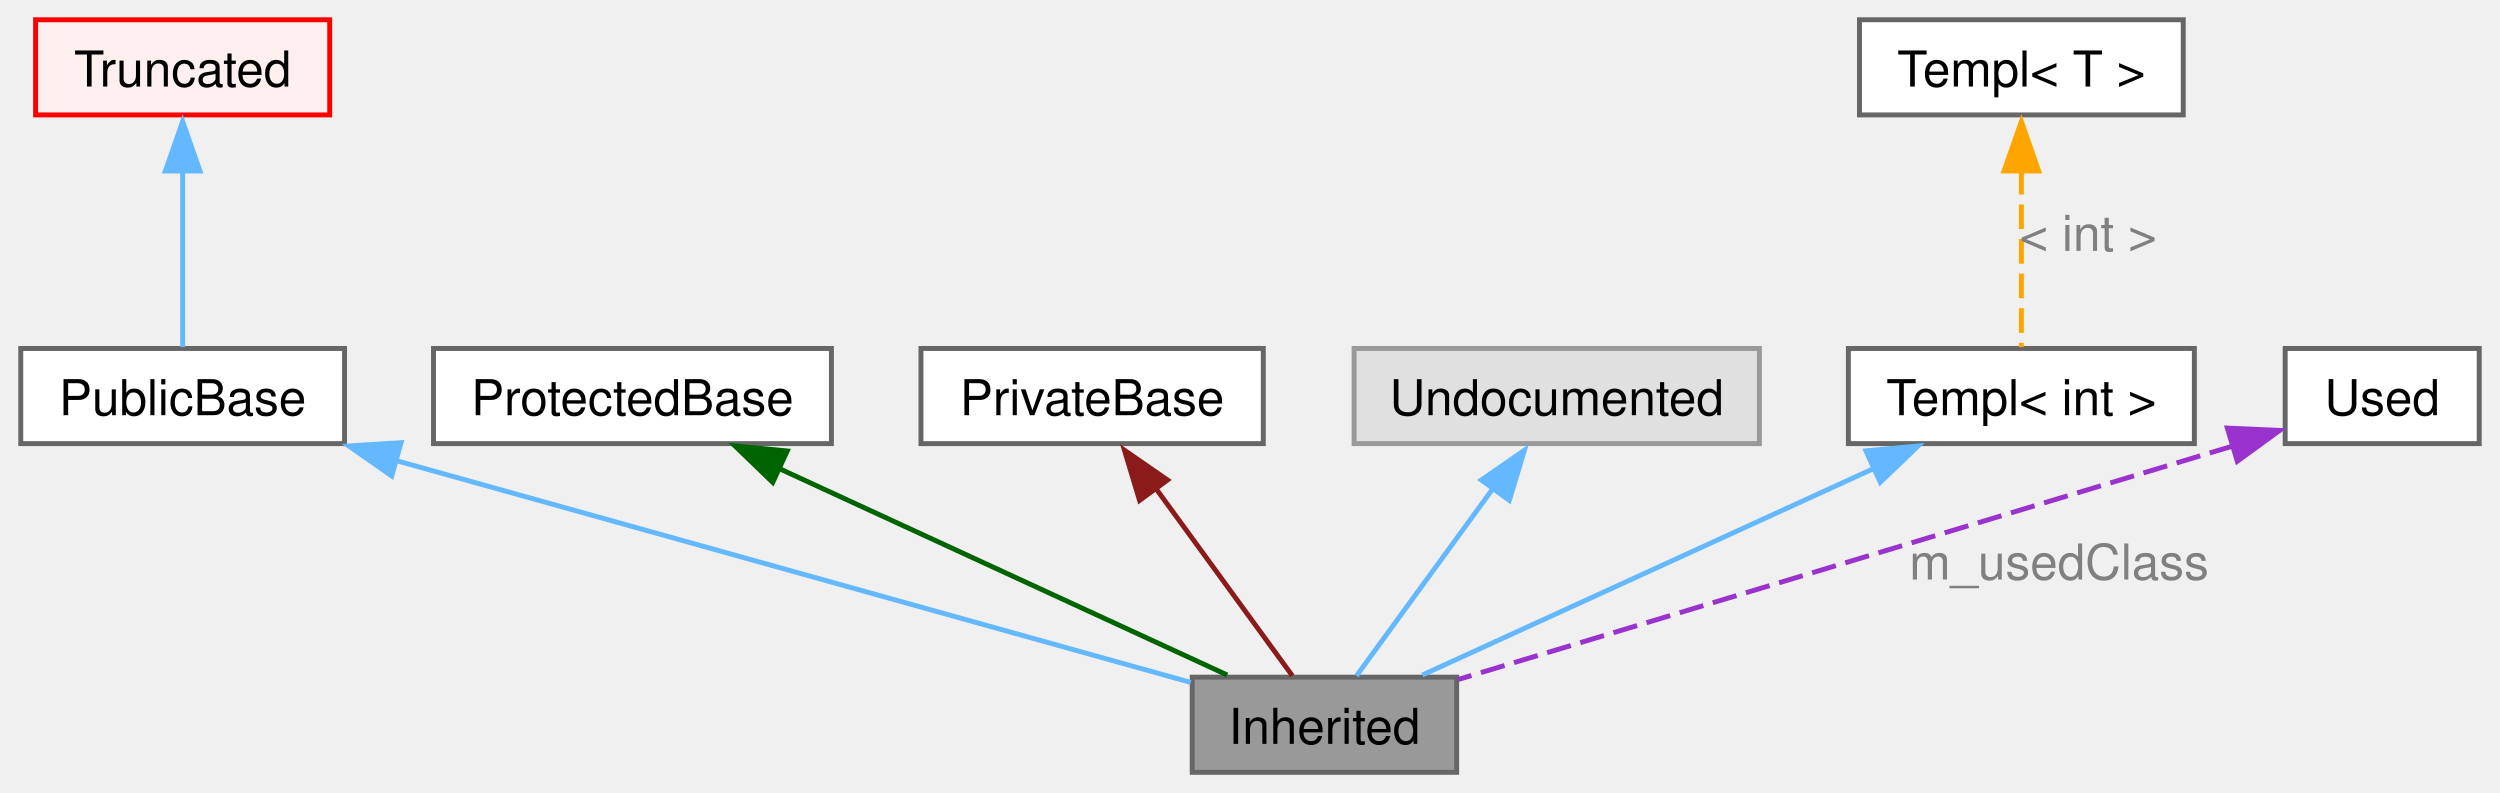
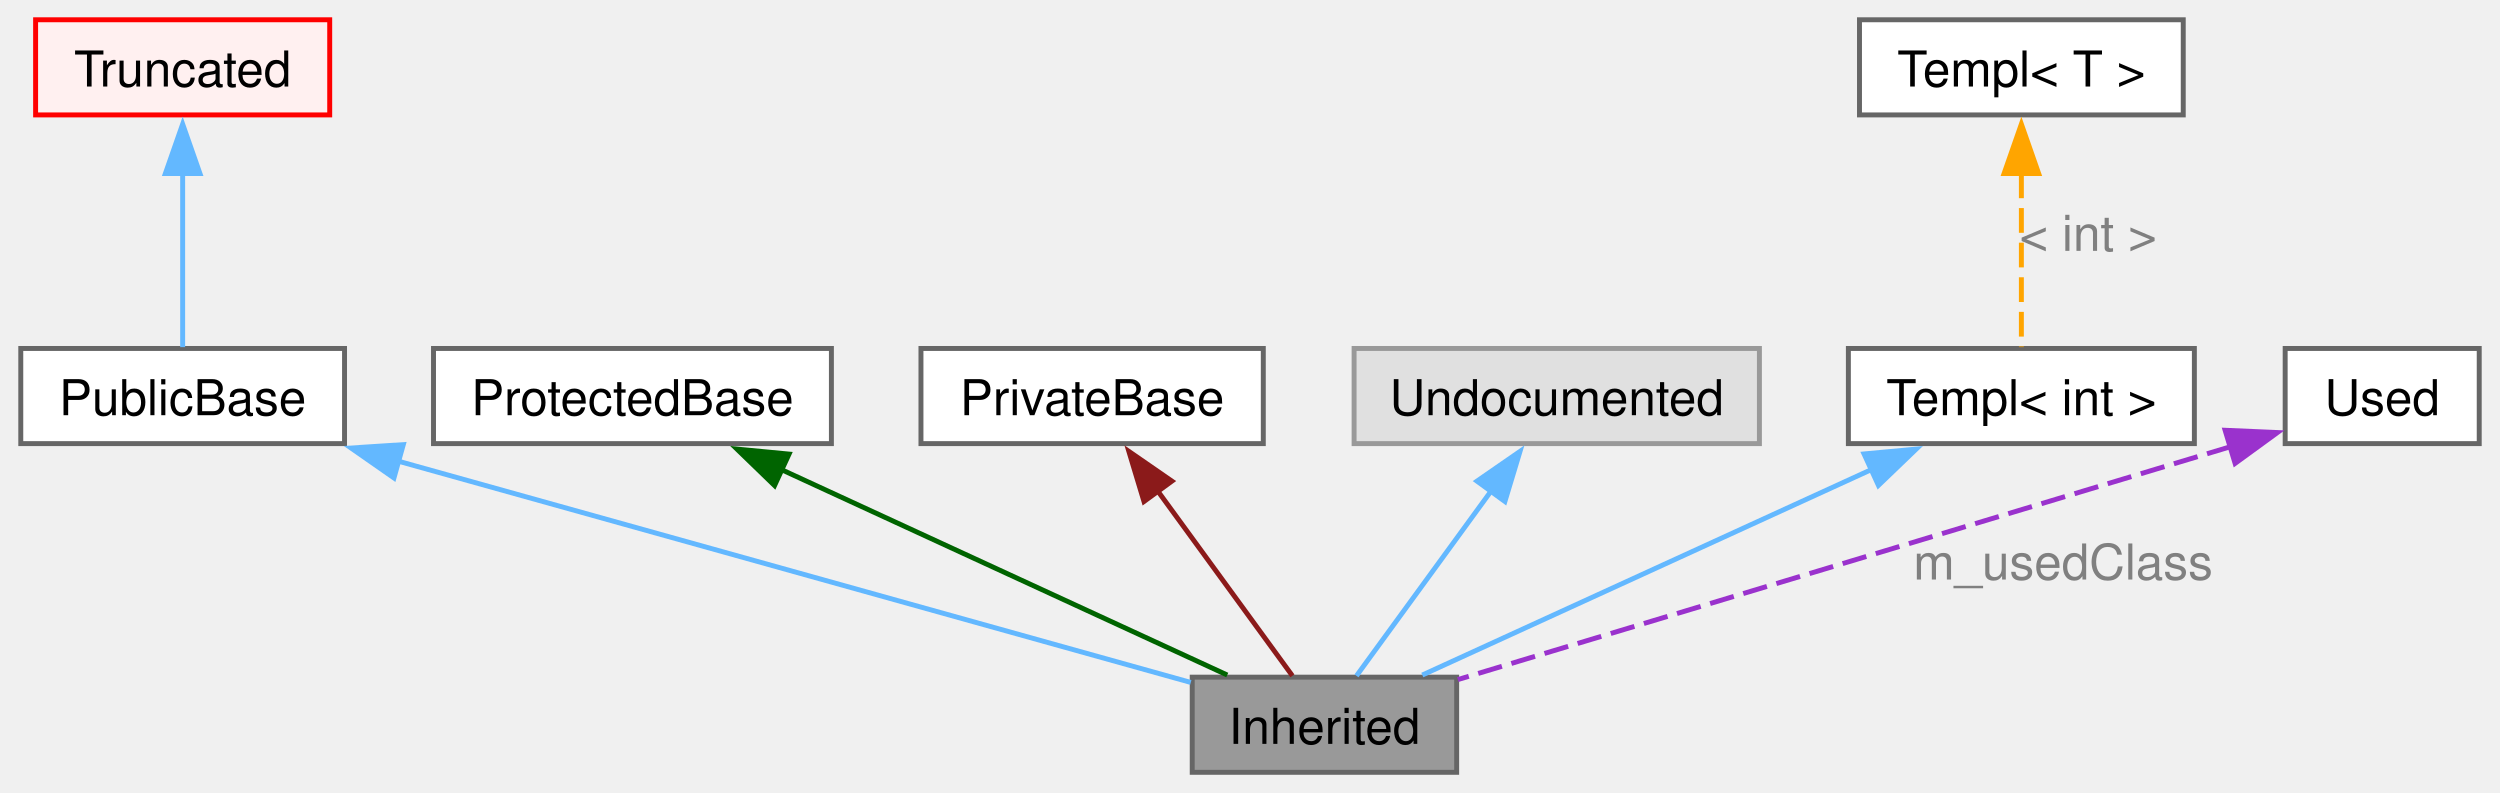
<svg xmlns="http://www.w3.org/2000/svg" xmlns:xlink="http://www.w3.org/1999/xlink" width="505pt" height="160pt" viewBox="0.00 0.00 505.38 160.25">
  <g id="graph0" class="graph" transform="scale(1 1) rotate(0) translate(4 156.25)">
    <g id="Node000009" class="node">
      <g id="a_Node000009">
        <a xlink:title=" ">
          <polygon fill="#999999" stroke="#666666" points="290.5,-19.25 237,-19.25 237,0 290.5,0 290.5,-19.25" />
          <text text-anchor="middle" x="263.75" y="-5.75" font-family="Helvetica,sans-Serif" font-size="10.00">Inherited</text>
        </a>
      </g>
    </g>
    <g id="Node000010" class="node">
      <g id="a_Node000010">
        <a xlink:title=" ">
          <polygon fill="white" stroke="#666666" points="65.5,-85.75 0,-85.75 0,-66.5 65.5,-66.5 65.5,-85.75" />
          <text text-anchor="middle" x="32.75" y="-72.25" font-family="Helvetica,sans-Serif" font-size="10.00">PublicBase</text>
        </a>
      </g>
    </g>
    <g id="edge1" class="edge">
      <g id="a_edge1">
        <a xlink:title=" ">
-           <path fill="none" stroke="#63b8ff" d="M75.85,-63.09C123,-49.92 197.12,-29.23 236.71,-18.18" />
-           <polygon fill="#63b8ff" stroke="#63b8ff" points="75.05,-59.96 66.36,-66.02 76.93,-66.7 75.05,-59.96" />
+           <path fill="none" stroke="#63b8ff" d="M76.15,-63.01C123.32,-49.84 197.21,-29.21 236.71,-18.18" />
+           <polygon fill="#63b8ff" stroke="#63b8ff" points="75.5,-59.55 66.81,-65.61 77.39,-66.3 75.5,-59.55" />
        </a>
      </g>
    </g>
    <g id="Node000011" class="node">
      <g id="a_Node000011">
        <a xlink:title=" ">
          <polygon fill="#fff0f0" stroke="red" points="62.5,-152.25 3,-152.25 3,-133 62.5,-133 62.5,-152.25" />
          <text text-anchor="middle" x="32.75" y="-138.75" font-family="Helvetica,sans-Serif" font-size="10.00">Truncated</text>
        </a>
      </g>
    </g>
    <g id="edge2" class="edge">
      <g id="a_edge2">
        <a xlink:title=" ">
-           <path fill="none" stroke="#63b8ff" d="M32.75,-121.9C32.75,-109.93 32.75,-95.23 32.75,-86.02" />
-           <polygon fill="#63b8ff" stroke="#63b8ff" points="29.25,-121.66 32.75,-131.66 36.25,-121.66 29.25,-121.66" />
+           <path fill="none" stroke="#63b8ff" d="M32.75,-121.15C32.75,-109.32 32.75,-95.04 32.75,-86.02" />
+           <polygon fill="#63b8ff" stroke="#63b8ff" points="29.25,-121.14 32.75,-131.14 36.25,-121.14 29.25,-121.14" />
        </a>
      </g>
    </g>
    <g id="node4" class="node">
      <g id="a_node4">
        <a xlink:title=" ">
          <polygon fill="white" stroke="#666666" points="164,-85.75 83.5,-85.75 83.5,-66.5 164,-66.5 164,-85.75" />
          <text text-anchor="middle" x="123.75" y="-72.25" font-family="Helvetica,sans-Serif" font-size="10.00">ProtectedBase</text>
        </a>
      </g>
    </g>
    <g id="edge3" class="edge">
      <g id="a_edge3">
        <a xlink:title=" ">
-           <path fill="none" stroke="darkgreen" d="M153.31,-61.51C180.64,-48.92 220.48,-30.56 244.09,-19.68" />
-           <polygon fill="darkgreen" stroke="darkgreen" points="152.13,-58.66 144.51,-66.02 155.06,-65.01 152.13,-58.66" />
+           <path fill="none" stroke="darkgreen" d="M153.67,-61.34C180.99,-48.75 220.58,-30.51 244.09,-19.68" />
+           <polygon fill="darkgreen" stroke="darkgreen" points="152.5,-58.02 144.89,-65.39 155.43,-64.38 152.5,-58.02" />
        </a>
      </g>
    </g>
    <g id="node5" class="node">
      <g id="a_node5">
        <a xlink:title=" ">
          <polygon fill="white" stroke="#666666" points="251.38,-85.75 182.12,-85.75 182.12,-66.5 251.38,-66.5 251.38,-85.75" />
          <text text-anchor="middle" x="216.75" y="-72.25" font-family="Helvetica,sans-Serif" font-size="10.00">PrivateBase</text>
        </a>
      </g>
    </g>
    <g id="edge4" class="edge">
      <g id="a_edge4">
        <a xlink:title=" ">
-           <path fill="none" stroke="#8b1a1a" d="M229.51,-57.61C238.49,-45.28 250.14,-29.31 257.27,-19.52" />
-           <polygon fill="#8b1a1a" stroke="#8b1a1a" points="226.35,-55.01 223.29,-65.16 232,-59.14 226.35,-55.01" />
+           <path fill="none" stroke="#8b1a1a" d="M230.05,-56.88C238.95,-44.66 250.28,-29.11 257.27,-19.52" />
+           <polygon fill="#8b1a1a" stroke="#8b1a1a" points="227.24,-54.79 224.18,-64.93 232.89,-58.91 227.24,-54.79" />
        </a>
      </g>
    </g>
    <g id="Node000015" class="node">
      <g id="a_Node000015">
        <a xlink:title=" ">
          <polygon fill="#e0e0e0" stroke="#999999" points="351.75,-85.75 269.75,-85.75 269.75,-66.5 351.75,-66.5 351.75,-85.75" />
          <text text-anchor="middle" x="310.75" y="-72.25" font-family="Helvetica,sans-Serif" font-size="10.00">Undocumented</text>
        </a>
      </g>
    </g>
    <g id="edge5" class="edge">
      <g id="a_edge5">
        <a xlink:title=" ">
-           <path fill="none" stroke="#63b8ff" d="M297.99,-57.61C289.01,-45.28 277.36,-29.31 270.23,-19.52" />
-           <polygon fill="#63b8ff" stroke="#63b8ff" points="295.5,-59.14 304.21,-65.16 301.15,-55.01 295.5,-59.14" />
+           <path fill="none" stroke="#63b8ff" d="M297.45,-56.88C288.55,-44.66 277.22,-29.11 270.23,-19.52" />
+           <polygon fill="#63b8ff" stroke="#63b8ff" points="294.61,-58.91 303.32,-64.93 300.26,-54.79 294.61,-58.91" />
        </a>
      </g>
    </g>
    <g id="node7" class="node">
      <g id="a_node7">
        <a xlink:title=" ">
          <polygon fill="white" stroke="#666666" points="439.75,-85.75 369.75,-85.75 369.75,-66.5 439.75,-66.5 439.75,-85.75" />
          <text text-anchor="middle" x="404.75" y="-72.25" font-family="Helvetica,sans-Serif" font-size="10.00">Templ&lt; int &gt;</text>
        </a>
      </g>
    </g>
    <g id="edge6" class="edge">
      <g id="a_edge6">
        <a xlink:title=" ">
-           <path fill="none" stroke="#63b8ff" d="M374.98,-61.51C347.46,-48.92 307.33,-30.56 283.55,-19.68" />
-           <polygon fill="#63b8ff" stroke="#63b8ff" points="373.3,-65.04 383.85,-66.02 376.21,-58.68 373.3,-65.04" />
+           <path fill="none" stroke="#63b8ff" d="M374.61,-61.34C347.1,-48.75 307.23,-30.51 283.55,-19.68" />
+           <polygon fill="#63b8ff" stroke="#63b8ff" points="372.92,-64.41 383.47,-65.39 375.83,-58.05 372.92,-64.41" />
        </a>
      </g>
    </g>
    <g id="node8" class="node">
      <g id="a_node8">
        <a xlink:title=" ">
          <polygon fill="white" stroke="#666666" points="437.5,-152.25 372,-152.25 372,-133 437.5,-133 437.5,-152.25" />
          <text text-anchor="middle" x="404.75" y="-138.75" font-family="Helvetica,sans-Serif" font-size="10.00">Templ&lt; T &gt;</text>
        </a>
      </g>
    </g>
    <g id="edge7" class="edge">
      <g id="a_edge7">
        <a xlink:title=" ">
-           <path fill="none" stroke="orange" stroke-dasharray="5,2" d="M404.75,-121.9C404.75,-109.93 404.75,-95.23 404.75,-86.02" />
-           <polygon fill="orange" stroke="orange" points="401.25,-121.66 404.75,-131.66 408.25,-121.66 401.25,-121.66" />
+           <path fill="none" stroke="orange" stroke-dasharray="5,2" d="M404.75,-121.15C404.75,-109.32 404.75,-95.04 404.75,-86.02" />
+           <polygon fill="orange" stroke="orange" points="401.25,-121.14 404.75,-131.14 408.25,-121.14 401.25,-121.14" />
        </a>
      </g>
      <text text-anchor="middle" x="418.25" y="-105.5" font-family="Helvetica,sans-Serif" font-size="10.00" fill="grey">&lt; int &gt;</text>
    </g>
    <g id="node9" class="node">
      <g id="a_node9">
        <a xlink:title=" ">
          <polygon fill="white" stroke="#666666" points="497.38,-85.75 458.12,-85.75 458.12,-66.5 497.38,-66.5 497.38,-85.75" />
          <text text-anchor="middle" x="477.75" y="-72.25" font-family="Helvetica,sans-Serif" font-size="10.00">Used</text>
        </a>
      </g>
    </g>
    <g id="edge8" class="edge">
      <g id="a_edge8">
        <a xlink:title=" ">
-           <path fill="none" stroke="#9a32cd" stroke-dasharray="5,2" d="M447.64,-66.05C405.83,-53.45 330.83,-30.84 290.74,-18.76" />
-           <polygon fill="#9a32cd" stroke="#9a32cd" points="446.42,-69.64 457,-69.17 448.44,-62.94 446.42,-69.64" />
+           <path fill="none" stroke="#9a32cd" stroke-dasharray="5,2" d="M447.1,-65.89C405.19,-53.25 330.65,-30.79 290.74,-18.76" />
+           <polygon fill="#9a32cd" stroke="#9a32cd" points="445.97,-69.2 456.55,-68.74 447.99,-62.5 445.97,-69.2" />
        </a>
      </g>
-       <text text-anchor="middle" x="412.38" y="-39" font-family="Helvetica,sans-Serif" font-size="10.00" fill="grey">m_usedClass</text>
+       <text text-anchor="middle" x="413.19" y="-39" font-family="Helvetica,sans-Serif" font-size="10.00" fill="grey">m_usedClass</text>
    </g>
  </g>
</svg>
